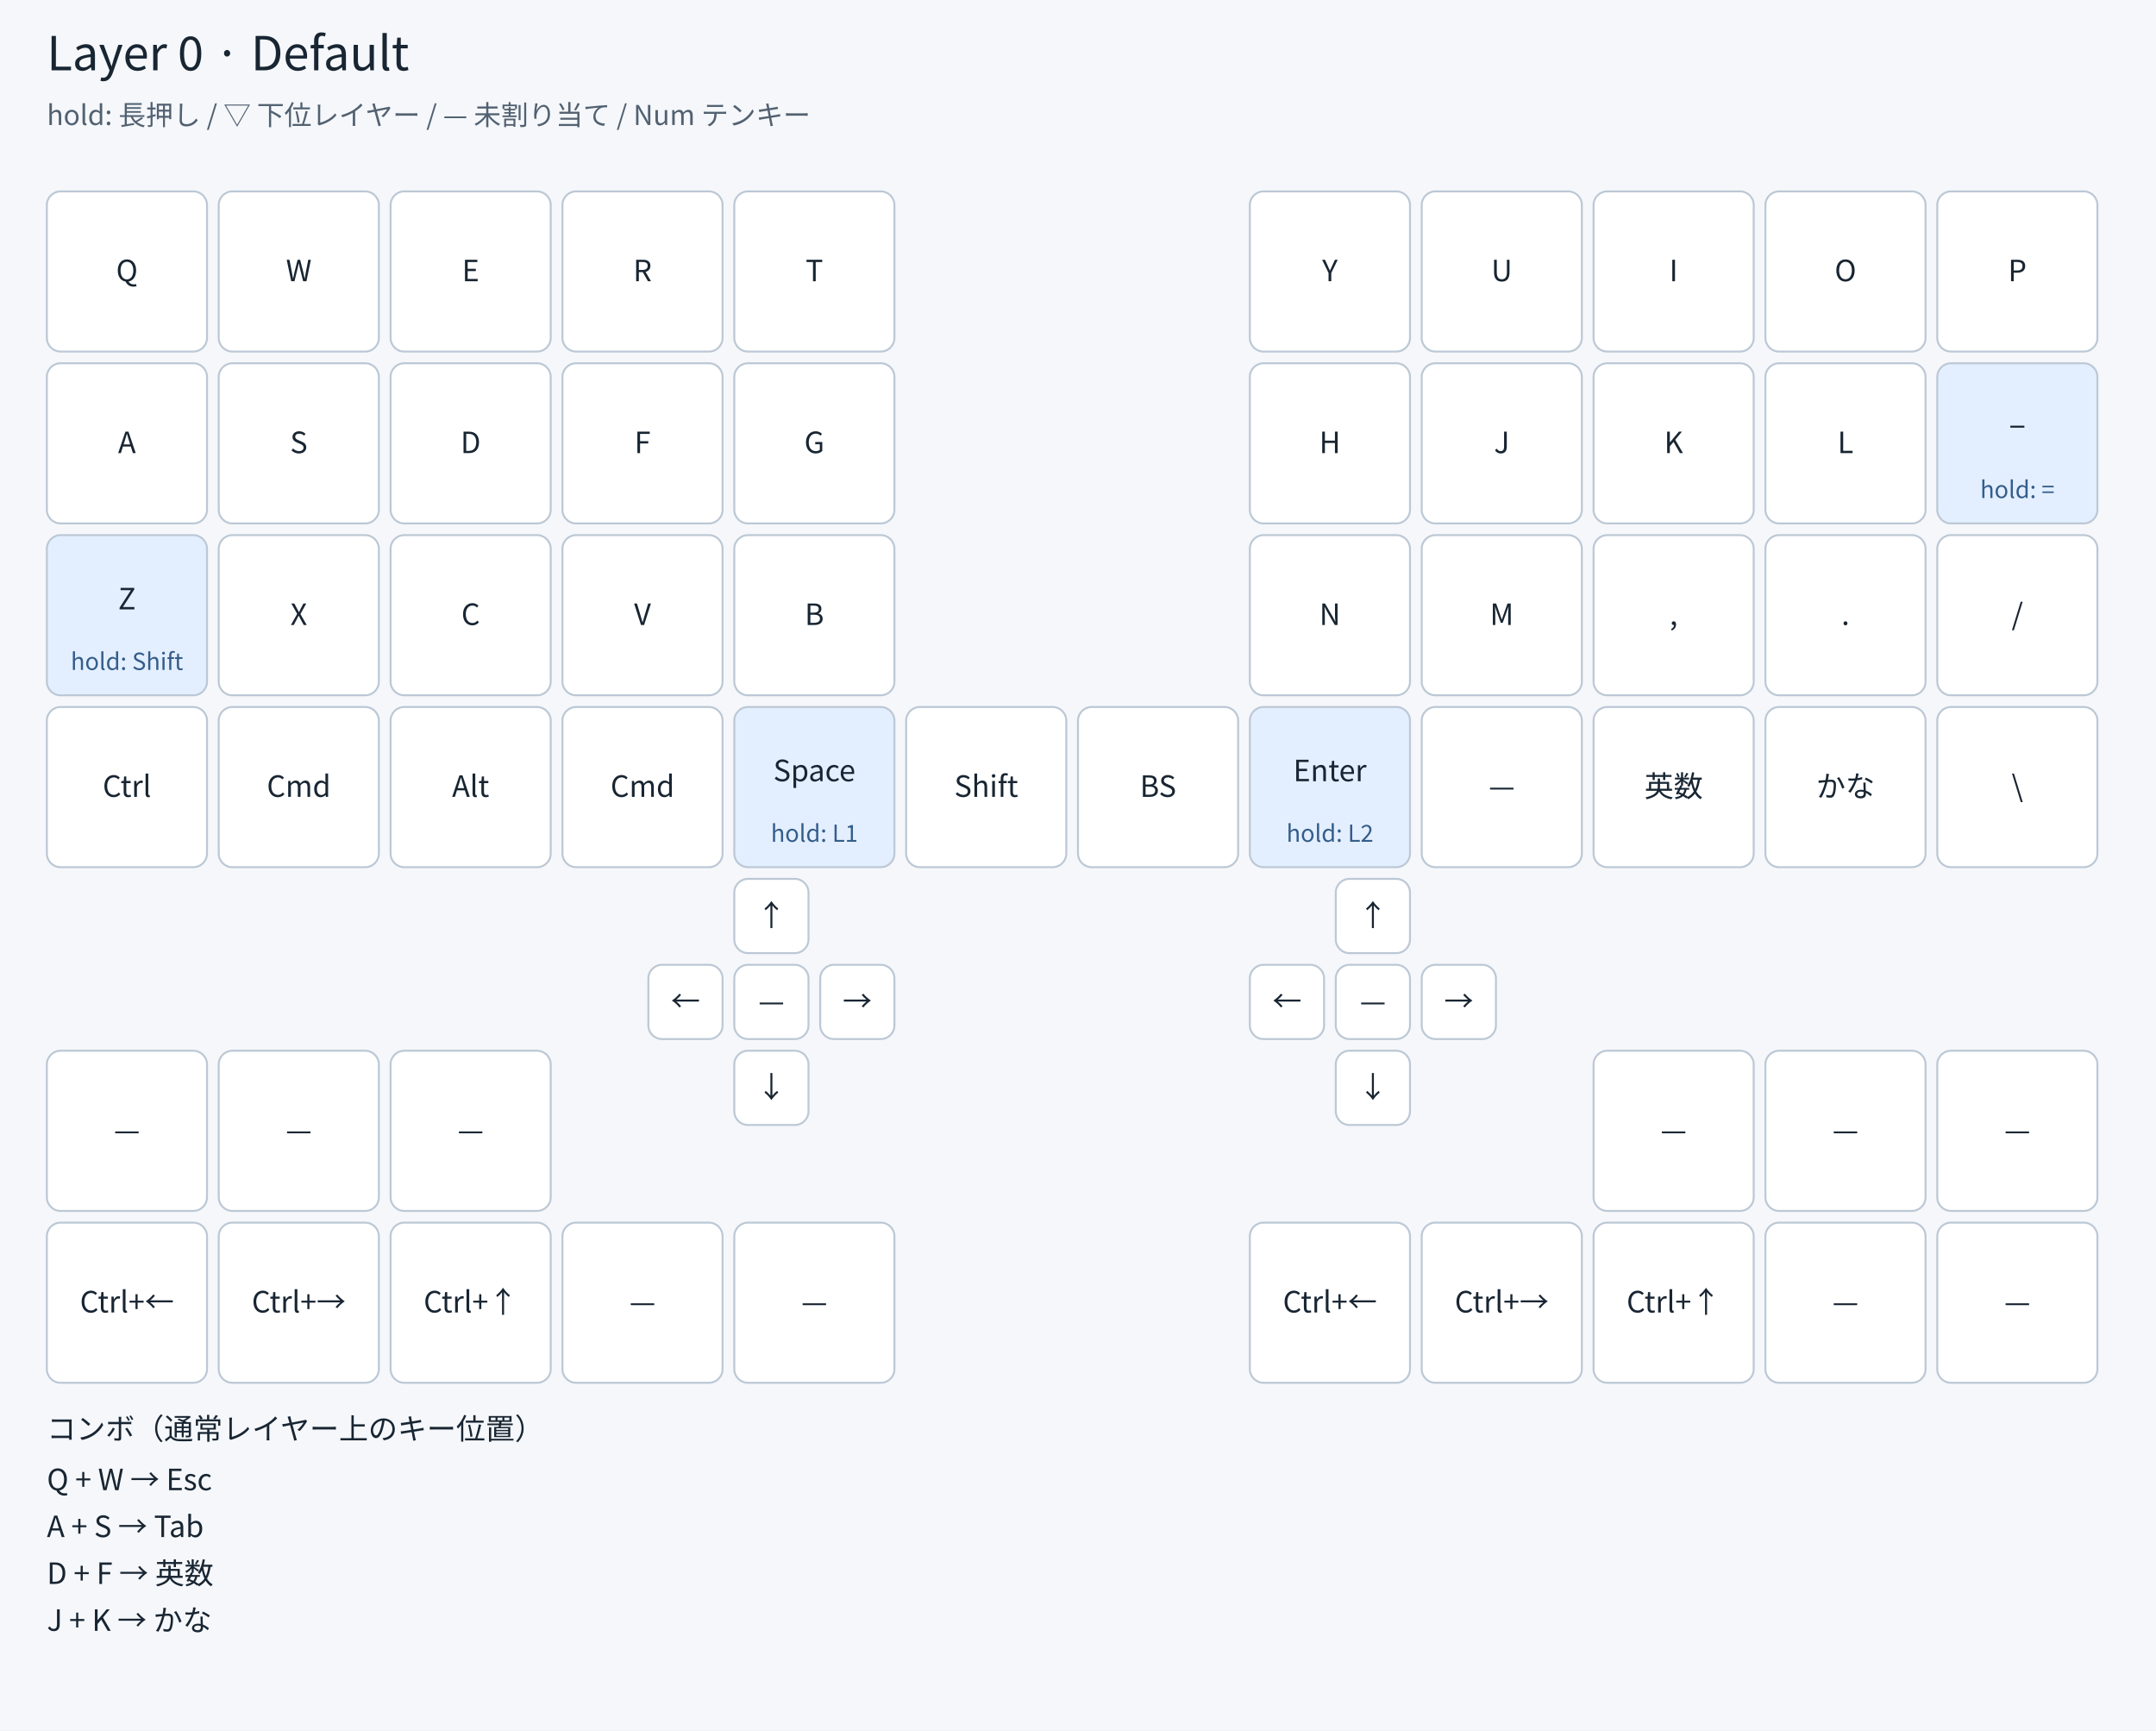
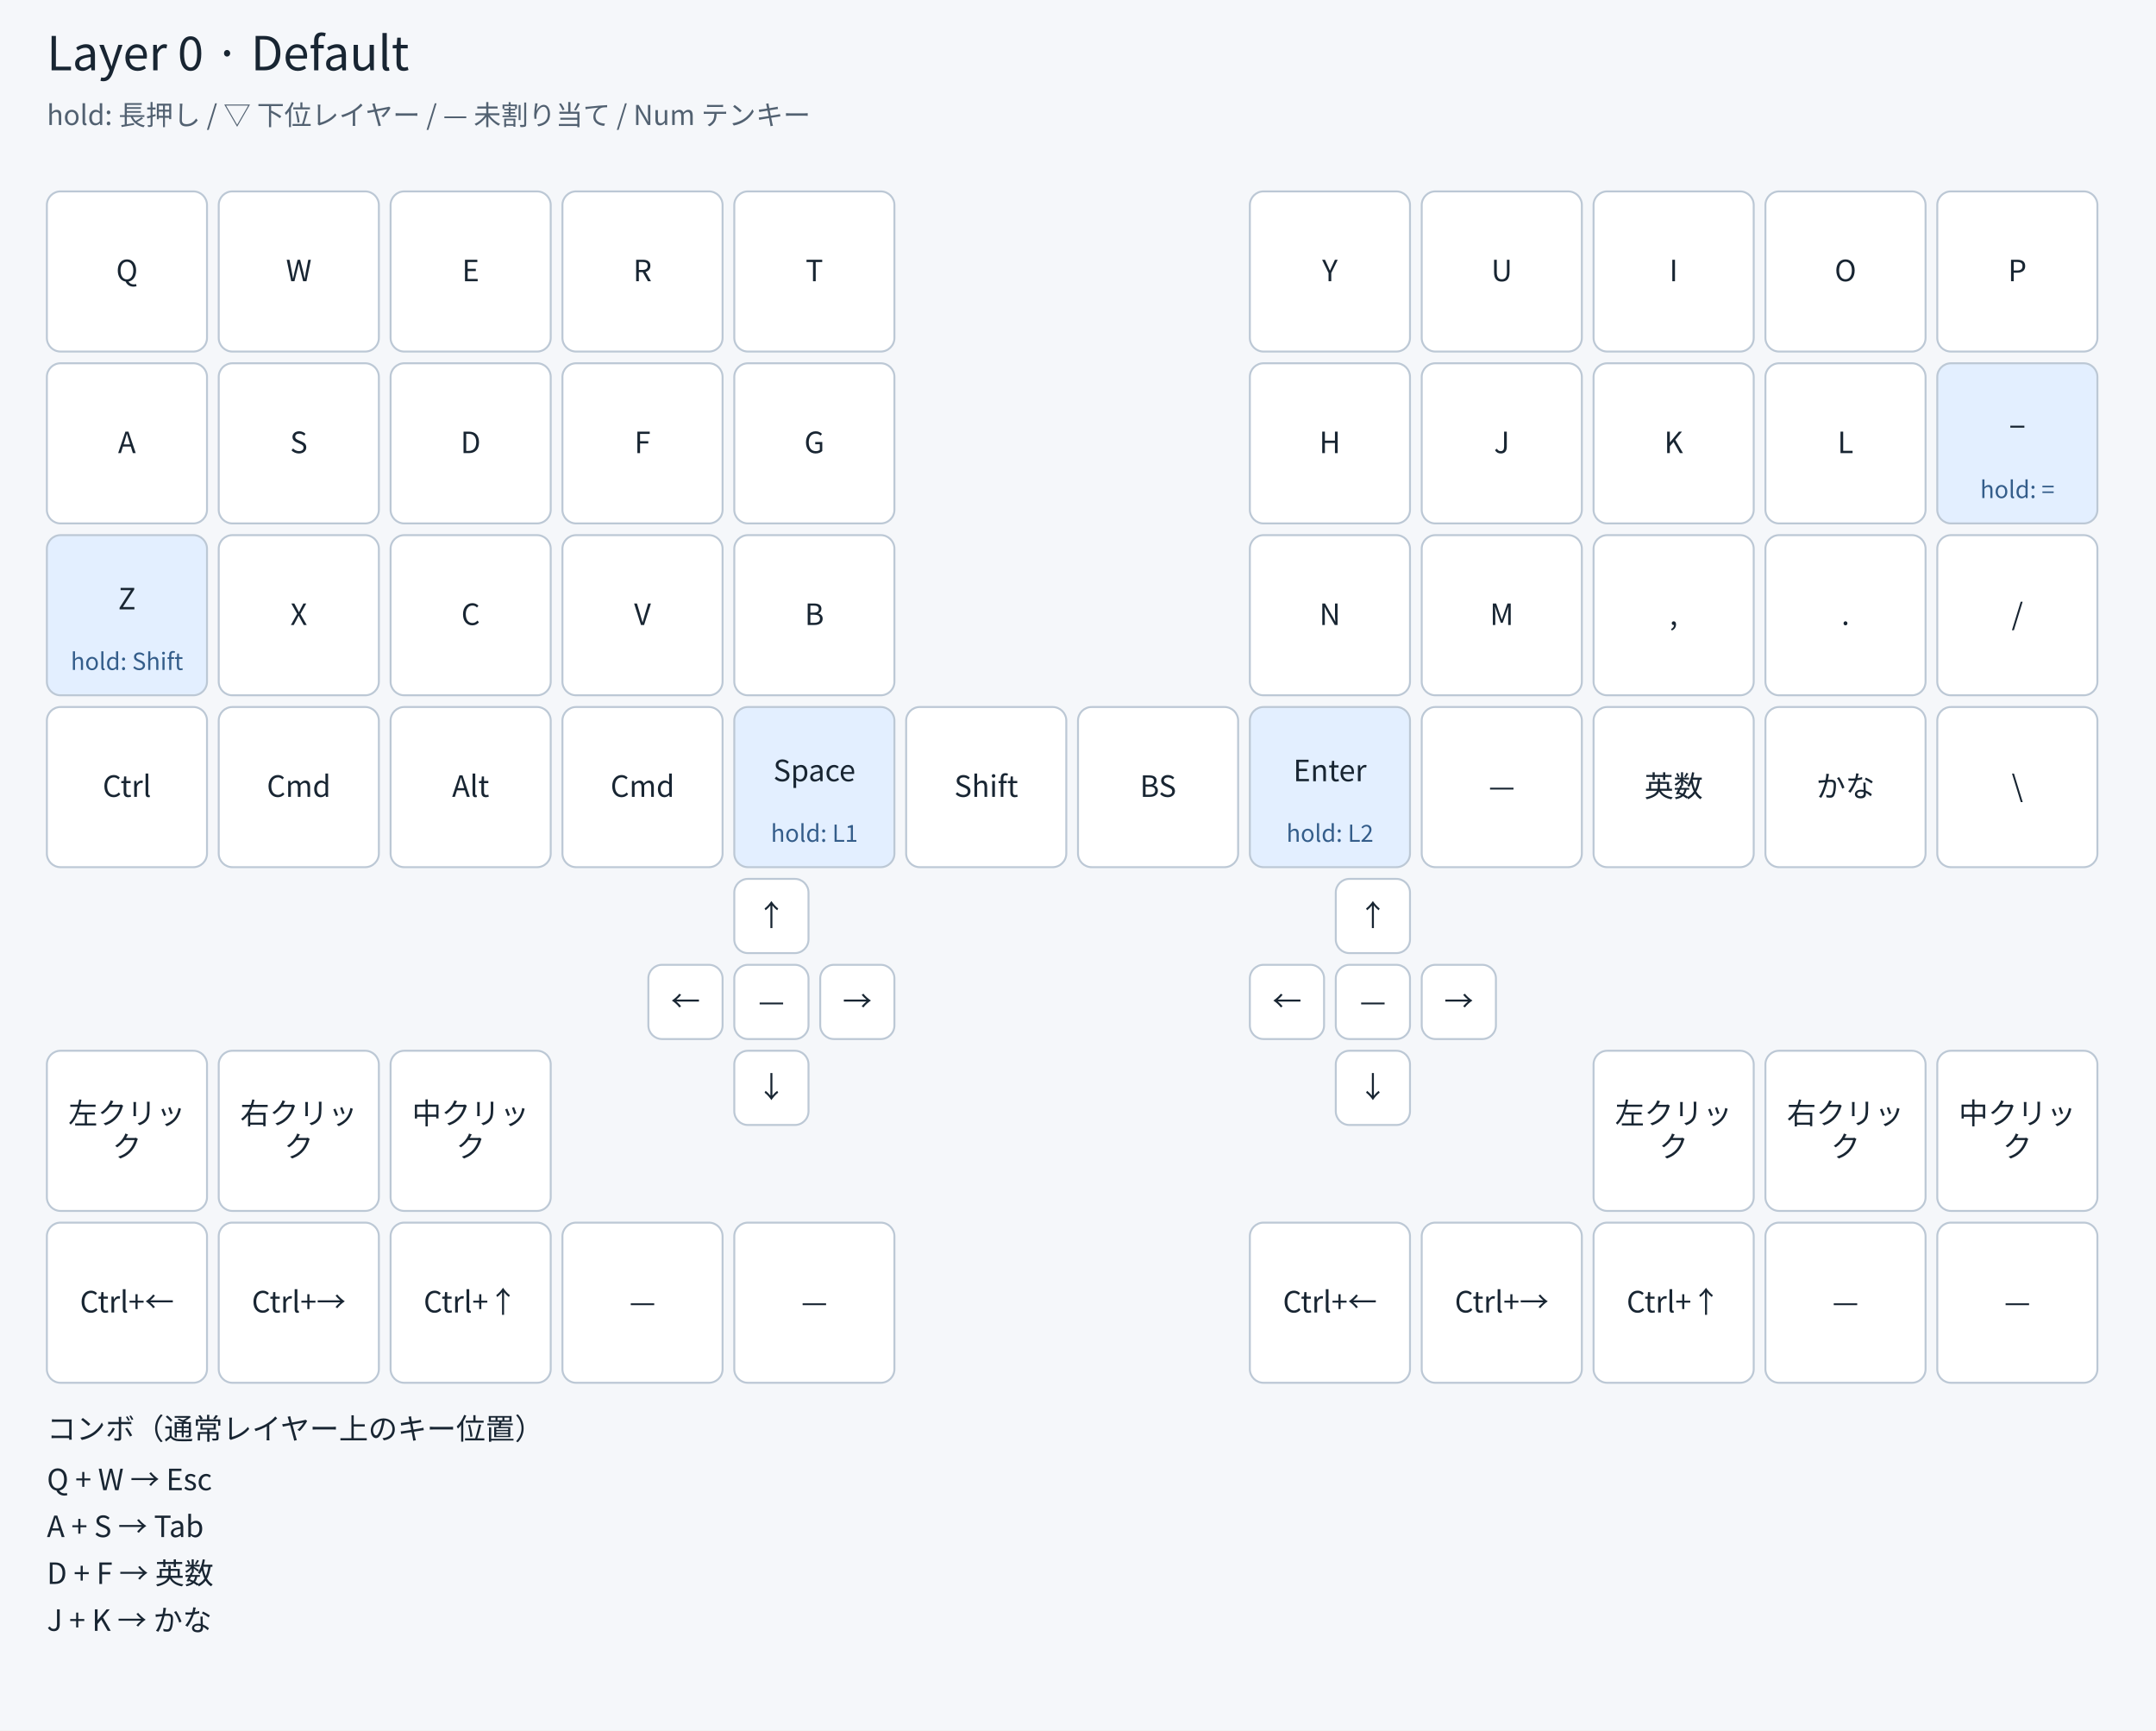
<svg xmlns="http://www.w3.org/2000/svg" width="1104" height="886" viewBox="0 0 1104 886" role="img" aria-labelledby="title desc">
  <rect width="1104" height="886" fill="#f5f7fa" />
  <g font-family="-apple-system, BlinkMacSystemFont, Segoe UI, Noto Sans CJK JP, Hiragino Sans, sans-serif">
    <text x="24" y="36" text-anchor="start" font-size="24" fill="#182532">Layer 0 · Default</text>
    <text x="24" y="64" text-anchor="start" font-size="14" fill="#526171">hold: 長押し   /   ▽ 下位レイヤー   /   — 未割り当て   /   Num テンキー</text>
    <g>
      <rect x="24" y="98" width="82" height="82" rx="7" fill="#ffffff" stroke="#bcc8d5" />
      <text x="65" y="144" text-anchor="middle" font-size="15" fill="#182532">Q</text>
    </g>
    <g>
      <rect x="112" y="98" width="82" height="82" rx="7" fill="#ffffff" stroke="#bcc8d5" />
      <text x="153" y="144" text-anchor="middle" font-size="15" fill="#182532">W</text>
    </g>
    <g>
      <rect x="200" y="98" width="82" height="82" rx="7" fill="#ffffff" stroke="#bcc8d5" />
      <text x="241" y="144" text-anchor="middle" font-size="15" fill="#182532">E</text>
    </g>
    <g>
      <rect x="288" y="98" width="82" height="82" rx="7" fill="#ffffff" stroke="#bcc8d5" />
      <text x="329" y="144" text-anchor="middle" font-size="15" fill="#182532">R</text>
    </g>
    <g>
      <rect x="376" y="98" width="82" height="82" rx="7" fill="#ffffff" stroke="#bcc8d5" />
      <text x="417" y="144" text-anchor="middle" font-size="15" fill="#182532">T</text>
    </g>
    <g>
      <rect x="640" y="98" width="82" height="82" rx="7" fill="#ffffff" stroke="#bcc8d5" />
      <text x="681" y="144" text-anchor="middle" font-size="15" fill="#182532">Y</text>
    </g>
    <g>
      <rect x="728" y="98" width="82" height="82" rx="7" fill="#ffffff" stroke="#bcc8d5" />
      <text x="769" y="144" text-anchor="middle" font-size="15" fill="#182532">U</text>
    </g>
    <g>
      <rect x="816" y="98" width="82" height="82" rx="7" fill="#ffffff" stroke="#bcc8d5" />
      <text x="857" y="144" text-anchor="middle" font-size="15" fill="#182532">I</text>
    </g>
    <g>
      <rect x="904" y="98" width="82" height="82" rx="7" fill="#ffffff" stroke="#bcc8d5" />
      <text x="945" y="144" text-anchor="middle" font-size="15" fill="#182532">O</text>
    </g>
    <g>
      <rect x="992" y="98" width="82" height="82" rx="7" fill="#ffffff" stroke="#bcc8d5" />
      <text x="1033" y="144" text-anchor="middle" font-size="15" fill="#182532">P</text>
    </g>
    <g>
      <rect x="24" y="186" width="82" height="82" rx="7" fill="#ffffff" stroke="#bcc8d5" />
      <text x="65" y="232" text-anchor="middle" font-size="15" fill="#182532">A</text>
    </g>
    <g>
      <rect x="112" y="186" width="82" height="82" rx="7" fill="#ffffff" stroke="#bcc8d5" />
      <text x="153" y="232" text-anchor="middle" font-size="15" fill="#182532">S</text>
    </g>
    <g>
      <rect x="200" y="186" width="82" height="82" rx="7" fill="#ffffff" stroke="#bcc8d5" />
      <text x="241" y="232" text-anchor="middle" font-size="15" fill="#182532">D</text>
    </g>
    <g>
      <rect x="288" y="186" width="82" height="82" rx="7" fill="#ffffff" stroke="#bcc8d5" />
      <text x="329" y="232" text-anchor="middle" font-size="15" fill="#182532">F</text>
    </g>
    <g>
      <rect x="376" y="186" width="82" height="82" rx="7" fill="#ffffff" stroke="#bcc8d5" />
      <text x="417" y="232" text-anchor="middle" font-size="15" fill="#182532">G</text>
    </g>
    <g>
      <rect x="640" y="186" width="82" height="82" rx="7" fill="#ffffff" stroke="#bcc8d5" />
      <text x="681" y="232" text-anchor="middle" font-size="15" fill="#182532">H</text>
    </g>
    <g>
      <rect x="728" y="186" width="82" height="82" rx="7" fill="#ffffff" stroke="#bcc8d5" />
      <text x="769" y="232" text-anchor="middle" font-size="15" fill="#182532">J</text>
    </g>
    <g>
      <rect x="816" y="186" width="82" height="82" rx="7" fill="#ffffff" stroke="#bcc8d5" />
      <text x="857" y="232" text-anchor="middle" font-size="15" fill="#182532">K</text>
    </g>
    <g>
      <rect x="904" y="186" width="82" height="82" rx="7" fill="#ffffff" stroke="#bcc8d5" />
      <text x="945" y="232" text-anchor="middle" font-size="15" fill="#182532">L</text>
    </g>
    <g>
      <rect x="992" y="186" width="82" height="82" rx="7" fill="#e3efff" stroke="#bcc8d5" />
      <text x="1033" y="224" text-anchor="middle" font-size="15" fill="#182532">−</text>
      <text x="1033" y="255" text-anchor="middle" font-size="12" fill="#345d8a">hold: =</text>
    </g>
    <g>
      <rect x="24" y="274" width="82" height="82" rx="7" fill="#e3efff" stroke="#bcc8d5" />
      <text x="65" y="312" text-anchor="middle" font-size="15" fill="#182532">Z</text>
      <text x="65" y="343" text-anchor="middle" font-size="12" fill="#345d8a">hold: Shift</text>
    </g>
    <g>
      <rect x="112" y="274" width="82" height="82" rx="7" fill="#ffffff" stroke="#bcc8d5" />
      <text x="153" y="320" text-anchor="middle" font-size="15" fill="#182532">X</text>
    </g>
    <g>
      <rect x="200" y="274" width="82" height="82" rx="7" fill="#ffffff" stroke="#bcc8d5" />
      <text x="241" y="320" text-anchor="middle" font-size="15" fill="#182532">C</text>
    </g>
    <g>
      <rect x="288" y="274" width="82" height="82" rx="7" fill="#ffffff" stroke="#bcc8d5" />
      <text x="329" y="320" text-anchor="middle" font-size="15" fill="#182532">V</text>
    </g>
    <g>
      <rect x="376" y="274" width="82" height="82" rx="7" fill="#ffffff" stroke="#bcc8d5" />
      <text x="417" y="320" text-anchor="middle" font-size="15" fill="#182532">B</text>
    </g>
    <g>
      <rect x="640" y="274" width="82" height="82" rx="7" fill="#ffffff" stroke="#bcc8d5" />
      <text x="681" y="320" text-anchor="middle" font-size="15" fill="#182532">N</text>
    </g>
    <g>
      <rect x="728" y="274" width="82" height="82" rx="7" fill="#ffffff" stroke="#bcc8d5" />
      <text x="769" y="320" text-anchor="middle" font-size="15" fill="#182532">M</text>
    </g>
    <g>
      <rect x="816" y="274" width="82" height="82" rx="7" fill="#ffffff" stroke="#bcc8d5" />
      <text x="857" y="320" text-anchor="middle" font-size="15" fill="#182532">,</text>
    </g>
    <g>
      <rect x="904" y="274" width="82" height="82" rx="7" fill="#ffffff" stroke="#bcc8d5" />
      <text x="945" y="320" text-anchor="middle" font-size="15" fill="#182532">.</text>
    </g>
    <g>
      <rect x="992" y="274" width="82" height="82" rx="7" fill="#ffffff" stroke="#bcc8d5" />
      <text x="1033" y="320" text-anchor="middle" font-size="15" fill="#182532">/</text>
    </g>
    <g>
      <rect x="24" y="362" width="82" height="82" rx="7" fill="#ffffff" stroke="#bcc8d5" />
      <text x="65" y="408" text-anchor="middle" font-size="15" fill="#182532">Ctrl</text>
    </g>
    <g>
      <rect x="112" y="362" width="82" height="82" rx="7" fill="#ffffff" stroke="#bcc8d5" />
      <text x="153" y="408" text-anchor="middle" font-size="15" fill="#182532">Cmd</text>
    </g>
    <g>
      <rect x="200" y="362" width="82" height="82" rx="7" fill="#ffffff" stroke="#bcc8d5" />
      <text x="241" y="408" text-anchor="middle" font-size="15" fill="#182532">Alt</text>
    </g>
    <g>
      <rect x="288" y="362" width="82" height="82" rx="7" fill="#ffffff" stroke="#bcc8d5" />
      <text x="329" y="408" text-anchor="middle" font-size="15" fill="#182532">Cmd</text>
    </g>
    <g>
      <rect x="376" y="362" width="82" height="82" rx="7" fill="#e3efff" stroke="#bcc8d5" />
      <text x="417" y="400" text-anchor="middle" font-size="15" fill="#182532">Space</text>
      <text x="417" y="431" text-anchor="middle" font-size="12" fill="#345d8a">hold: L1</text>
    </g>
    <g>
      <rect x="464" y="362" width="82" height="82" rx="7" fill="#ffffff" stroke="#bcc8d5" />
      <text x="505" y="408" text-anchor="middle" font-size="15" fill="#182532">Shift</text>
    </g>
    <g>
      <rect x="552" y="362" width="82" height="82" rx="7" fill="#ffffff" stroke="#bcc8d5" />
      <text x="593" y="408" text-anchor="middle" font-size="15" fill="#182532">BS</text>
    </g>
    <g>
      <rect x="640" y="362" width="82" height="82" rx="7" fill="#e3efff" stroke="#bcc8d5" />
      <text x="681" y="400" text-anchor="middle" font-size="15" fill="#182532">Enter</text>
      <text x="681" y="431" text-anchor="middle" font-size="12" fill="#345d8a">hold: L2</text>
    </g>
    <g>
      <rect x="728" y="362" width="82" height="82" rx="7" fill="#ffffff" stroke="#bcc8d5" />
      <text x="769" y="408" text-anchor="middle" font-size="15" fill="#182532">—</text>
    </g>
    <g>
      <rect x="816" y="362" width="82" height="82" rx="7" fill="#ffffff" stroke="#bcc8d5" />
      <text x="857" y="408" text-anchor="middle" font-size="15" fill="#182532">英数</text>
    </g>
    <g>
      <rect x="904" y="362" width="82" height="82" rx="7" fill="#ffffff" stroke="#bcc8d5" />
      <text x="945" y="408" text-anchor="middle" font-size="15" fill="#182532">かな</text>
    </g>
    <g>
      <rect x="992" y="362" width="82" height="82" rx="7" fill="#ffffff" stroke="#bcc8d5" />
      <text x="1033" y="408" text-anchor="middle" font-size="15" fill="#182532">\</text>
    </g>
    <g>
      <rect x="376" y="494" width="38" height="38" rx="7" fill="#ffffff" stroke="#bcc8d5" />
      <text x="395" y="518" text-anchor="middle" font-size="15" fill="#182532">—</text>
    </g>
    <g>
      <rect x="420" y="494" width="38" height="38" rx="7" fill="#ffffff" stroke="#bcc8d5" />
      <text x="439" y="518" text-anchor="middle" font-size="15" fill="#182532">→</text>
    </g>
    <g>
      <rect x="376" y="538" width="38" height="38" rx="7" fill="#ffffff" stroke="#bcc8d5" />
      <text x="395" y="562" text-anchor="middle" font-size="15" fill="#182532">↓</text>
    </g>
    <g>
      <rect x="332" y="494" width="38" height="38" rx="7" fill="#ffffff" stroke="#bcc8d5" />
      <text x="351" y="518" text-anchor="middle" font-size="15" fill="#182532">←</text>
    </g>
    <g>
      <rect x="376" y="450" width="38" height="38" rx="7" fill="#ffffff" stroke="#bcc8d5" />
      <text x="395" y="474" text-anchor="middle" font-size="15" fill="#182532">↑</text>
    </g>
    <g>
      <rect x="684" y="450" width="38" height="38" rx="7" fill="#ffffff" stroke="#bcc8d5" />
      <text x="703" y="474" text-anchor="middle" font-size="15" fill="#182532">↑</text>
    </g>
    <g>
      <rect x="640" y="494" width="38" height="38" rx="7" fill="#ffffff" stroke="#bcc8d5" />
      <text x="659" y="518" text-anchor="middle" font-size="15" fill="#182532">←</text>
    </g>
    <g>
      <rect x="684" y="538" width="38" height="38" rx="7" fill="#ffffff" stroke="#bcc8d5" />
      <text x="703" y="562" text-anchor="middle" font-size="15" fill="#182532">↓</text>
    </g>
    <g>
      <rect x="728" y="494" width="38" height="38" rx="7" fill="#ffffff" stroke="#bcc8d5" />
      <text x="747" y="518" text-anchor="middle" font-size="15" fill="#182532">→</text>
    </g>
    <g>
      <rect x="684" y="494" width="38" height="38" rx="7" fill="#ffffff" stroke="#bcc8d5" />
      <text x="703" y="518" text-anchor="middle" font-size="15" fill="#182532">—</text>
    </g>
    <g>
      <rect x="24" y="538" width="82" height="82" rx="7" fill="#ffffff" stroke="#bcc8d5" />
-       <text x="65" y="584" text-anchor="middle" font-size="15" fill="#182532">—</text>
+       <text x="65" y="575.5" text-anchor="middle" font-size="15" fill="#182532">左クリッ</text>
+       <text x="65" y="592.5" text-anchor="middle" font-size="15" fill="#182532">ク</text>
    </g>
    <g>
      <rect x="112" y="538" width="82" height="82" rx="7" fill="#ffffff" stroke="#bcc8d5" />
-       <text x="153" y="584" text-anchor="middle" font-size="15" fill="#182532">—</text>
+       <text x="153" y="575.5" text-anchor="middle" font-size="15" fill="#182532">右クリッ</text>
+       <text x="153" y="592.5" text-anchor="middle" font-size="15" fill="#182532">ク</text>
    </g>
    <g>
      <rect x="200" y="538" width="82" height="82" rx="7" fill="#ffffff" stroke="#bcc8d5" />
-       <text x="241" y="584" text-anchor="middle" font-size="15" fill="#182532">—</text>
+       <text x="241" y="575.5" text-anchor="middle" font-size="15" fill="#182532">中クリッ</text>
+       <text x="241" y="592.5" text-anchor="middle" font-size="15" fill="#182532">ク</text>
    </g>
    <g>
      <rect x="816" y="538" width="82" height="82" rx="7" fill="#ffffff" stroke="#bcc8d5" />
-       <text x="857" y="584" text-anchor="middle" font-size="15" fill="#182532">—</text>
+       <text x="857" y="575.5" text-anchor="middle" font-size="15" fill="#182532">左クリッ</text>
+       <text x="857" y="592.5" text-anchor="middle" font-size="15" fill="#182532">ク</text>
    </g>
    <g>
      <rect x="904" y="538" width="82" height="82" rx="7" fill="#ffffff" stroke="#bcc8d5" />
-       <text x="945" y="584" text-anchor="middle" font-size="15" fill="#182532">—</text>
+       <text x="945" y="575.5" text-anchor="middle" font-size="15" fill="#182532">右クリッ</text>
+       <text x="945" y="592.5" text-anchor="middle" font-size="15" fill="#182532">ク</text>
    </g>
    <g>
      <rect x="992" y="538" width="82" height="82" rx="7" fill="#ffffff" stroke="#bcc8d5" />
-       <text x="1033" y="584" text-anchor="middle" font-size="15" fill="#182532">—</text>
+       <text x="1033" y="575.5" text-anchor="middle" font-size="15" fill="#182532">中クリッ</text>
+       <text x="1033" y="592.5" text-anchor="middle" font-size="15" fill="#182532">ク</text>
    </g>
    <g>
      <rect x="24" y="626" width="82" height="82" rx="7" fill="#ffffff" stroke="#bcc8d5" />
      <text x="65" y="672" text-anchor="middle" font-size="15" fill="#182532">Ctrl+←</text>
    </g>
    <g>
      <rect x="112" y="626" width="82" height="82" rx="7" fill="#ffffff" stroke="#bcc8d5" />
      <text x="153" y="672" text-anchor="middle" font-size="15" fill="#182532">Ctrl+→</text>
    </g>
    <g>
      <rect x="200" y="626" width="82" height="82" rx="7" fill="#ffffff" stroke="#bcc8d5" />
      <text x="241" y="672" text-anchor="middle" font-size="15" fill="#182532">Ctrl+↑</text>
    </g>
    <g>
      <rect x="288" y="626" width="82" height="82" rx="7" fill="#ffffff" stroke="#bcc8d5" />
      <text x="329" y="672" text-anchor="middle" font-size="15" fill="#182532">—</text>
    </g>
    <g>
      <rect x="376" y="626" width="82" height="82" rx="7" fill="#ffffff" stroke="#bcc8d5" />
      <text x="417" y="672" text-anchor="middle" font-size="15" fill="#182532">—</text>
    </g>
    <g>
      <rect x="640" y="626" width="82" height="82" rx="7" fill="#ffffff" stroke="#bcc8d5" />
      <text x="681" y="672" text-anchor="middle" font-size="15" fill="#182532">Ctrl+←</text>
    </g>
    <g>
      <rect x="728" y="626" width="82" height="82" rx="7" fill="#ffffff" stroke="#bcc8d5" />
      <text x="769" y="672" text-anchor="middle" font-size="15" fill="#182532">Ctrl+→</text>
    </g>
    <g>
      <rect x="816" y="626" width="82" height="82" rx="7" fill="#ffffff" stroke="#bcc8d5" />
      <text x="857" y="672" text-anchor="middle" font-size="15" fill="#182532">Ctrl+↑</text>
    </g>
    <g>
      <rect x="904" y="626" width="82" height="82" rx="7" fill="#ffffff" stroke="#bcc8d5" />
      <text x="945" y="672" text-anchor="middle" font-size="15" fill="#182532">—</text>
    </g>
    <g>
      <rect x="992" y="626" width="82" height="82" rx="7" fill="#ffffff" stroke="#bcc8d5" />
      <text x="1033" y="672" text-anchor="middle" font-size="15" fill="#182532">—</text>
    </g>
    <text x="24" y="737" text-anchor="start" font-size="15" fill="#182532">コンボ（通常レイヤー上のキー位置）</text>
    <text x="24" y="763" text-anchor="start" font-size="15" fill="#182532">Q + W → Esc</text>
    <text x="24" y="787" text-anchor="start" font-size="15" fill="#182532">A + S → Tab</text>
    <text x="24" y="811" text-anchor="start" font-size="15" fill="#182532">D + F → 英数</text>
    <text x="24" y="835" text-anchor="start" font-size="15" fill="#182532">J + K → かな</text>
  </g>
</svg>
